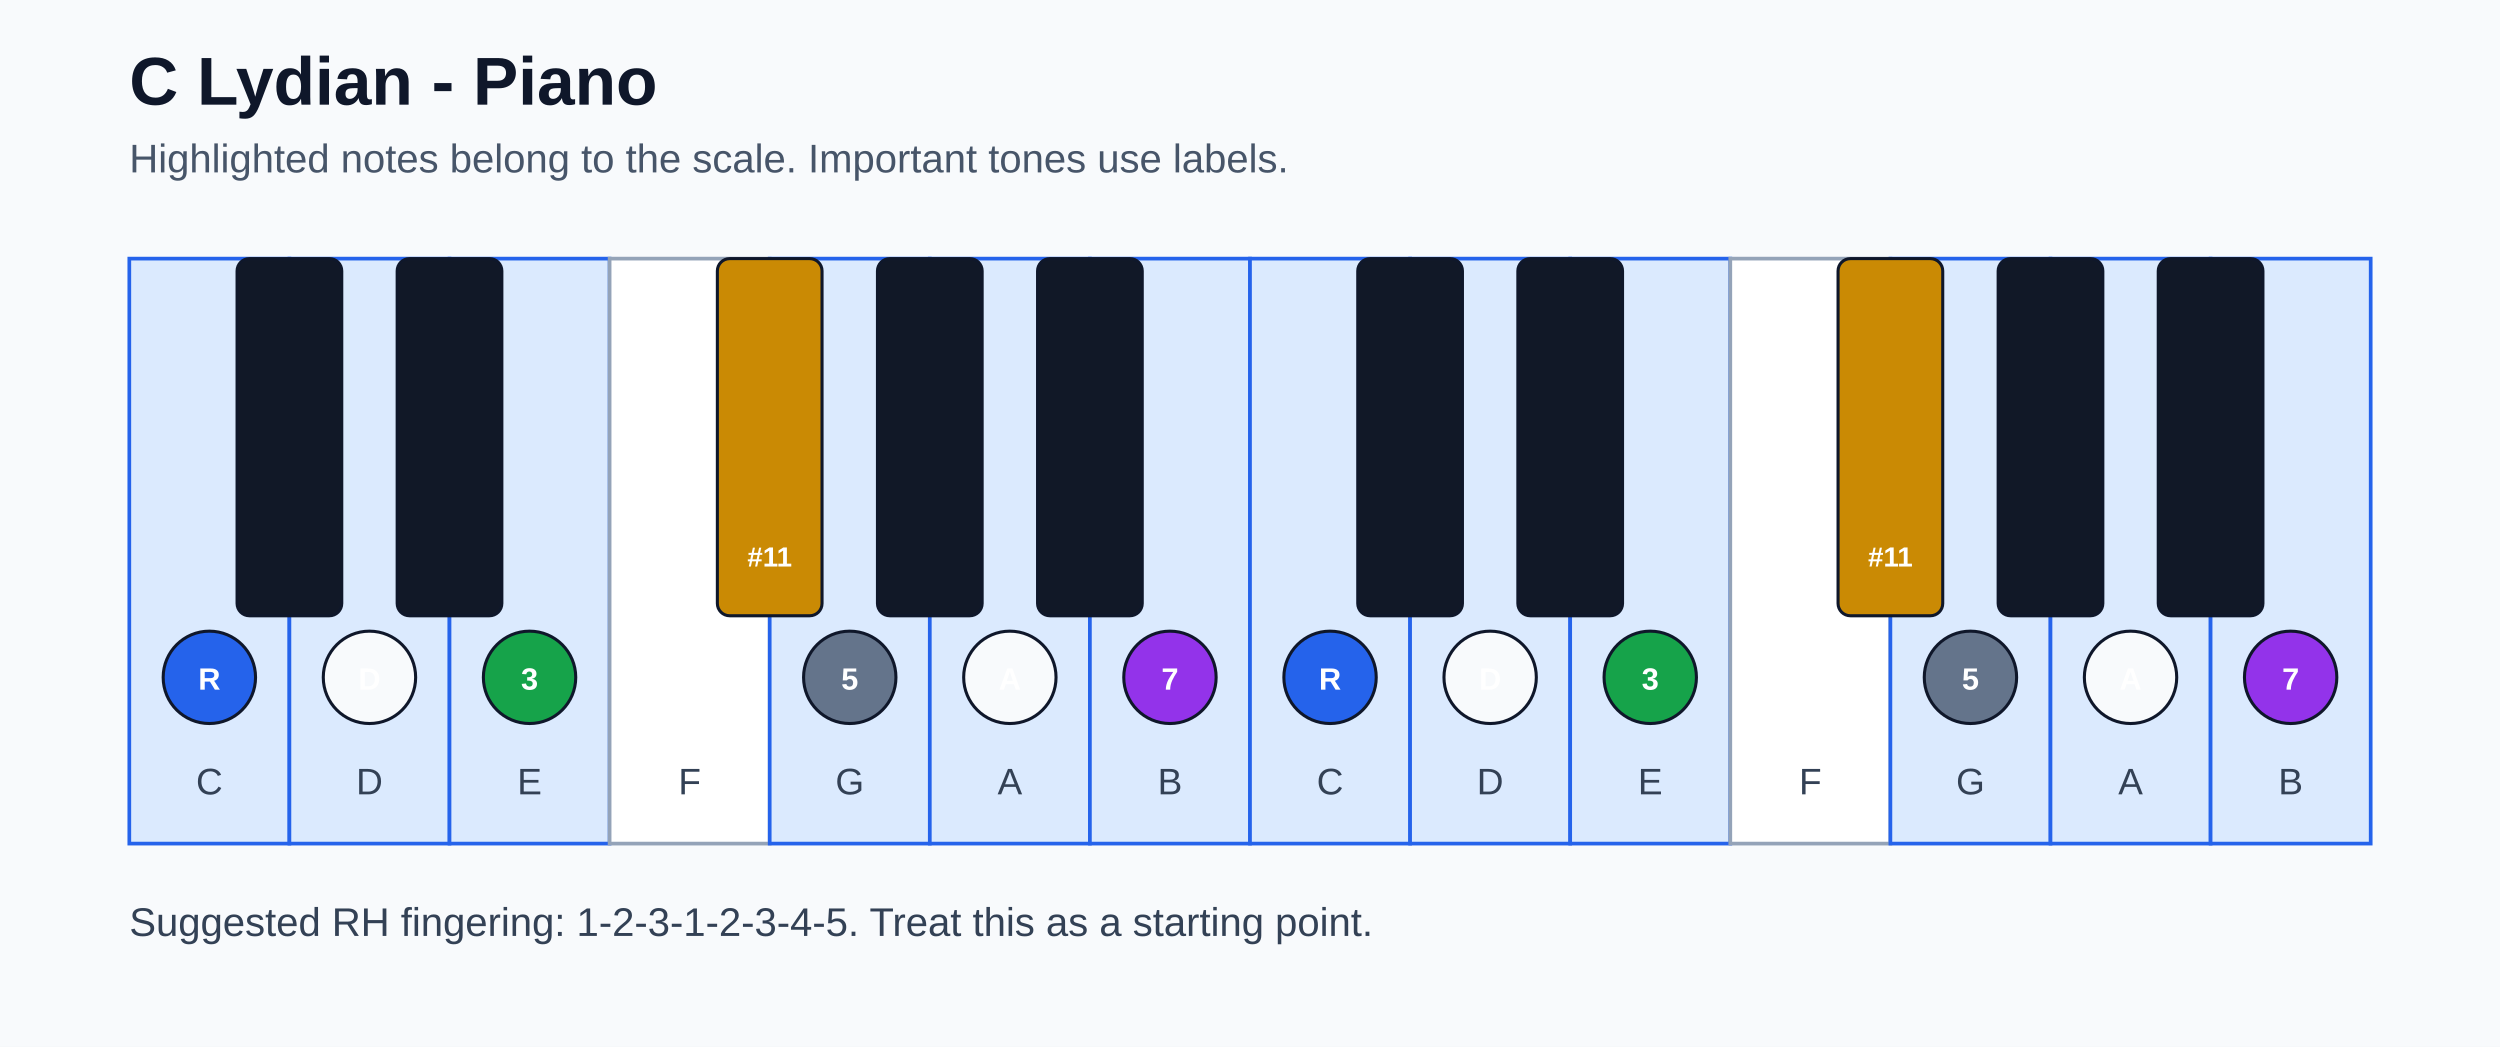
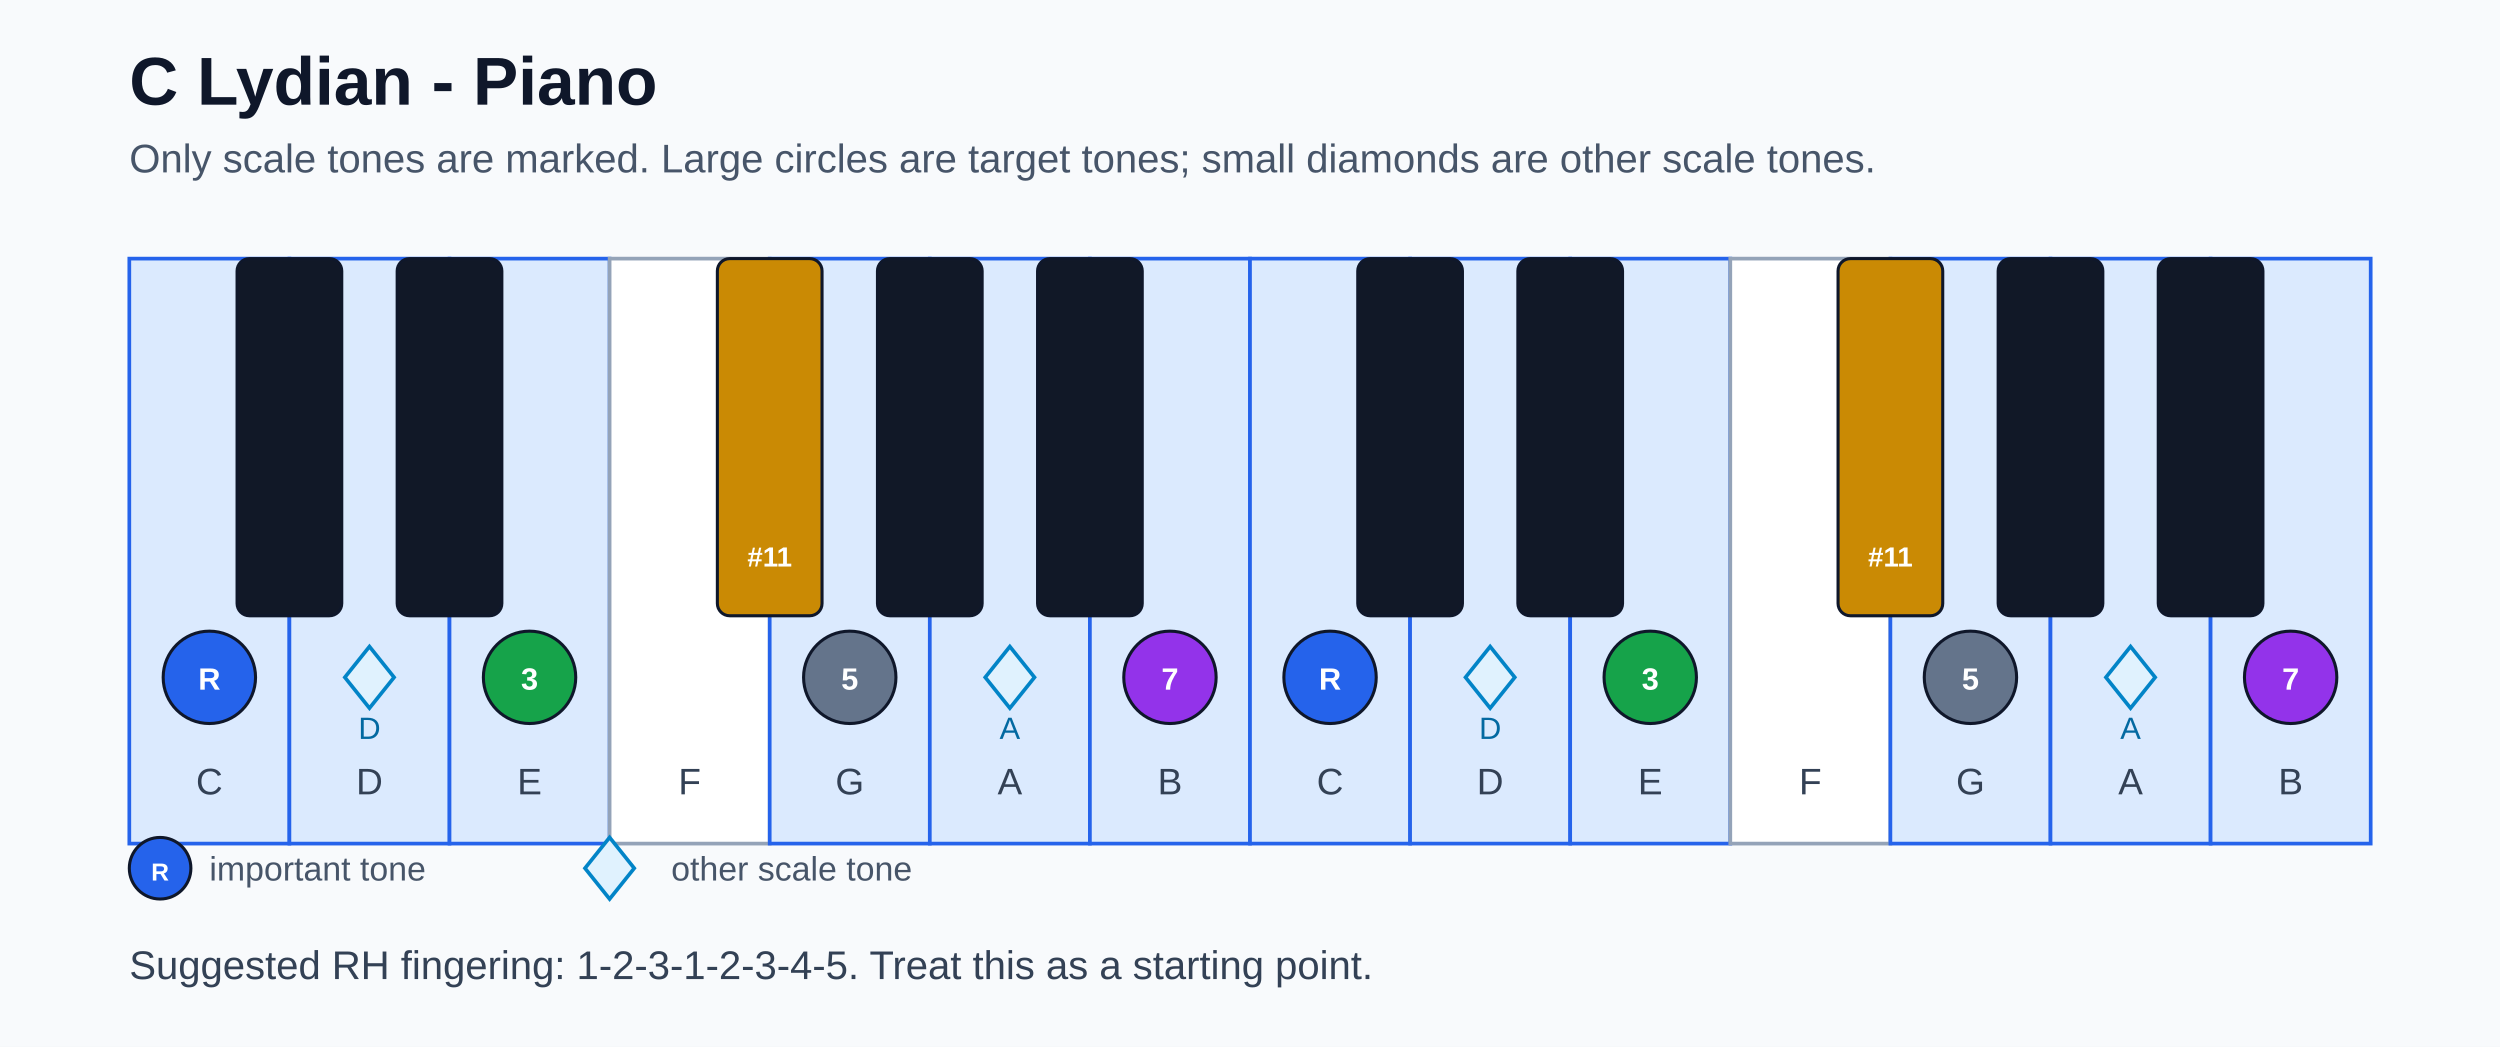
<svg xmlns="http://www.w3.org/2000/svg" width="812" height="340" viewBox="0 0 812 340">
  <rect width="100%" height="100%" fill="#f8fafc" />
  <text x="42" y="34" font-family="Arial, sans-serif" font-size="22" font-weight="700" fill="#0f172a">C Lydian - Piano</text>
-   <text x="42" y="56" font-family="Arial, sans-serif" font-size="13" fill="#475569">Highlighted notes belong to the scale. Important tones use labels.</text>
+   <text x="42" y="56" font-family="Arial, sans-serif" font-size="13" fill="#475569">Only scale tones are marked. Large circles are target tones; small diamonds are other scale tones.</text>
  <rect x="42" y="84" width="52" height="190" fill="#dbeafe" stroke="#2563eb" stroke-width="1.2" />
  <text x="68.0" y="258" text-anchor="middle" font-family="Arial, sans-serif" font-size="12" fill="#334155">C</text>
  <circle cx="68.0" cy="220" r="15" fill="#2563eb" stroke="#0f172a" stroke-width="1" />
  <text x="68.0" y="224" text-anchor="middle" font-family="Arial, sans-serif" font-size="10" font-weight="700" fill="#ffffff">R</text>
  <rect x="94" y="84" width="52" height="190" fill="#dbeafe" stroke="#2563eb" stroke-width="1.2" />
  <text x="120.0" y="258" text-anchor="middle" font-family="Arial, sans-serif" font-size="12" fill="#334155">D</text>
-   <circle cx="120.0" cy="220" r="15" fill="#f8fafc" stroke="#0f172a" stroke-width="1" />
-   <text x="120.0" y="224" text-anchor="middle" font-family="Arial, sans-serif" font-size="10" font-weight="700" fill="#ffffff">D</text>
+   <polygon points="120.0,210 128.0,220 120.0,230 112.0,220" fill="#e0f2fe" stroke="#0284c7" stroke-width="1.2" />
+   <text x="120.0" y="240" text-anchor="middle" font-family="Arial, sans-serif" font-size="10" fill="#0369a1">D</text>
  <rect x="146" y="84" width="52" height="190" fill="#dbeafe" stroke="#2563eb" stroke-width="1.2" />
  <text x="172.0" y="258" text-anchor="middle" font-family="Arial, sans-serif" font-size="12" fill="#334155">E</text>
  <circle cx="172.0" cy="220" r="15" fill="#16a34a" stroke="#0f172a" stroke-width="1" />
  <text x="172.0" y="224" text-anchor="middle" font-family="Arial, sans-serif" font-size="10" font-weight="700" fill="#ffffff">3</text>
  <rect x="198" y="84" width="52" height="190" fill="#ffffff" stroke="#94a3b8" stroke-width="1.2" />
  <text x="224.0" y="258" text-anchor="middle" font-family="Arial, sans-serif" font-size="12" fill="#334155">F</text>
  <rect x="250" y="84" width="52" height="190" fill="#dbeafe" stroke="#2563eb" stroke-width="1.2" />
  <text x="276.0" y="258" text-anchor="middle" font-family="Arial, sans-serif" font-size="12" fill="#334155">G</text>
  <circle cx="276.0" cy="220" r="15" fill="#64748b" stroke="#0f172a" stroke-width="1" />
  <text x="276.0" y="224" text-anchor="middle" font-family="Arial, sans-serif" font-size="10" font-weight="700" fill="#ffffff">5</text>
  <rect x="302" y="84" width="52" height="190" fill="#dbeafe" stroke="#2563eb" stroke-width="1.2" />
  <text x="328.0" y="258" text-anchor="middle" font-family="Arial, sans-serif" font-size="12" fill="#334155">A</text>
-   <circle cx="328.0" cy="220" r="15" fill="#f8fafc" stroke="#0f172a" stroke-width="1" />
-   <text x="328.0" y="224" text-anchor="middle" font-family="Arial, sans-serif" font-size="10" font-weight="700" fill="#ffffff">A</text>
+   <polygon points="328.0,210 336.0,220 328.0,230 320.0,220" fill="#e0f2fe" stroke="#0284c7" stroke-width="1.2" />
+   <text x="328.0" y="240" text-anchor="middle" font-family="Arial, sans-serif" font-size="10" fill="#0369a1">A</text>
  <rect x="354" y="84" width="52" height="190" fill="#dbeafe" stroke="#2563eb" stroke-width="1.2" />
  <text x="380.0" y="258" text-anchor="middle" font-family="Arial, sans-serif" font-size="12" fill="#334155">B</text>
  <circle cx="380.0" cy="220" r="15" fill="#9333ea" stroke="#0f172a" stroke-width="1" />
  <text x="380.0" y="224" text-anchor="middle" font-family="Arial, sans-serif" font-size="10" font-weight="700" fill="#ffffff">7</text>
  <rect x="406" y="84" width="52" height="190" fill="#dbeafe" stroke="#2563eb" stroke-width="1.2" />
  <text x="432.0" y="258" text-anchor="middle" font-family="Arial, sans-serif" font-size="12" fill="#334155">C</text>
  <circle cx="432.0" cy="220" r="15" fill="#2563eb" stroke="#0f172a" stroke-width="1" />
  <text x="432.0" y="224" text-anchor="middle" font-family="Arial, sans-serif" font-size="10" font-weight="700" fill="#ffffff">R</text>
  <rect x="458" y="84" width="52" height="190" fill="#dbeafe" stroke="#2563eb" stroke-width="1.2" />
  <text x="484.0" y="258" text-anchor="middle" font-family="Arial, sans-serif" font-size="12" fill="#334155">D</text>
-   <circle cx="484.0" cy="220" r="15" fill="#f8fafc" stroke="#0f172a" stroke-width="1" />
-   <text x="484.0" y="224" text-anchor="middle" font-family="Arial, sans-serif" font-size="10" font-weight="700" fill="#ffffff">D</text>
+   <polygon points="484.0,210 492.0,220 484.0,230 476.0,220" fill="#e0f2fe" stroke="#0284c7" stroke-width="1.2" />
+   <text x="484.0" y="240" text-anchor="middle" font-family="Arial, sans-serif" font-size="10" fill="#0369a1">D</text>
  <rect x="510" y="84" width="52" height="190" fill="#dbeafe" stroke="#2563eb" stroke-width="1.2" />
  <text x="536.0" y="258" text-anchor="middle" font-family="Arial, sans-serif" font-size="12" fill="#334155">E</text>
  <circle cx="536.0" cy="220" r="15" fill="#16a34a" stroke="#0f172a" stroke-width="1" />
  <text x="536.0" y="224" text-anchor="middle" font-family="Arial, sans-serif" font-size="10" font-weight="700" fill="#ffffff">3</text>
  <rect x="562" y="84" width="52" height="190" fill="#ffffff" stroke="#94a3b8" stroke-width="1.2" />
  <text x="588.0" y="258" text-anchor="middle" font-family="Arial, sans-serif" font-size="12" fill="#334155">F</text>
  <rect x="614" y="84" width="52" height="190" fill="#dbeafe" stroke="#2563eb" stroke-width="1.2" />
  <text x="640.0" y="258" text-anchor="middle" font-family="Arial, sans-serif" font-size="12" fill="#334155">G</text>
  <circle cx="640.0" cy="220" r="15" fill="#64748b" stroke="#0f172a" stroke-width="1" />
  <text x="640.0" y="224" text-anchor="middle" font-family="Arial, sans-serif" font-size="10" font-weight="700" fill="#ffffff">5</text>
  <rect x="666" y="84" width="52" height="190" fill="#dbeafe" stroke="#2563eb" stroke-width="1.2" />
  <text x="692.0" y="258" text-anchor="middle" font-family="Arial, sans-serif" font-size="12" fill="#334155">A</text>
-   <circle cx="692.0" cy="220" r="15" fill="#f8fafc" stroke="#0f172a" stroke-width="1" />
-   <text x="692.0" y="224" text-anchor="middle" font-family="Arial, sans-serif" font-size="10" font-weight="700" fill="#ffffff">A</text>
+   <polygon points="692.0,210 700.0,220 692.0,230 684.0,220" fill="#e0f2fe" stroke="#0284c7" stroke-width="1.2" />
+   <text x="692.0" y="240" text-anchor="middle" font-family="Arial, sans-serif" font-size="10" fill="#0369a1">A</text>
  <rect x="718" y="84" width="52" height="190" fill="#dbeafe" stroke="#2563eb" stroke-width="1.2" />
  <text x="744.0" y="258" text-anchor="middle" font-family="Arial, sans-serif" font-size="12" fill="#334155">B</text>
  <circle cx="744.0" cy="220" r="15" fill="#9333ea" stroke="#0f172a" stroke-width="1" />
  <text x="744.0" y="224" text-anchor="middle" font-family="Arial, sans-serif" font-size="10" font-weight="700" fill="#ffffff">7</text>
  <rect x="77.0" y="84" width="34" height="116" rx="4" fill="#111827" stroke="#0f172a" stroke-width="1" />
  <rect x="129.0" y="84" width="34" height="116" rx="4" fill="#111827" stroke="#0f172a" stroke-width="1" />
  <rect x="233.0" y="84" width="34" height="116" rx="4" fill="#ca8a04" stroke="#0f172a" stroke-width="1" />
  <text x="250.0" y="184" text-anchor="middle" font-family="Arial, sans-serif" font-size="9" font-weight="700" fill="#ffffff">#11</text>
  <rect x="285.0" y="84" width="34" height="116" rx="4" fill="#111827" stroke="#0f172a" stroke-width="1" />
  <rect x="337.0" y="84" width="34" height="116" rx="4" fill="#111827" stroke="#0f172a" stroke-width="1" />
  <rect x="441.0" y="84" width="34" height="116" rx="4" fill="#111827" stroke="#0f172a" stroke-width="1" />
  <rect x="493.0" y="84" width="34" height="116" rx="4" fill="#111827" stroke="#0f172a" stroke-width="1" />
  <rect x="597.0" y="84" width="34" height="116" rx="4" fill="#ca8a04" stroke="#0f172a" stroke-width="1" />
  <text x="614.0" y="184" text-anchor="middle" font-family="Arial, sans-serif" font-size="9" font-weight="700" fill="#ffffff">#11</text>
  <rect x="649.0" y="84" width="34" height="116" rx="4" fill="#111827" stroke="#0f172a" stroke-width="1" />
  <rect x="701.0" y="84" width="34" height="116" rx="4" fill="#111827" stroke="#0f172a" stroke-width="1" />
-   <text x="42" y="304" font-family="Arial, sans-serif" font-size="13" fill="#334155">Suggested RH fingering: 1-2-3-1-2-3-4-5. Treat this as a starting point.</text>
+   <circle cx="52" cy="282" r="10" fill="#2563eb" stroke="#0f172a" stroke-width="1" />
+   <text x="52" y="286" text-anchor="middle" font-family="Arial, sans-serif" font-size="8" font-weight="700" fill="#ffffff">R</text>
+   <text x="68" y="286" font-family="Arial, sans-serif" font-size="11" fill="#475569">important tone</text>
+   <polygon points="198,272 206,282 198,292 190,282" fill="#e0f2fe" stroke="#0284c7" stroke-width="1.2" />
+   <text x="218" y="286" font-family="Arial, sans-serif" font-size="11" fill="#475569">other scale tone</text>
+   <text x="42" y="318" font-family="Arial, sans-serif" font-size="13" fill="#334155">Suggested RH fingering: 1-2-3-1-2-3-4-5. Treat this as a starting point.</text>
</svg>
